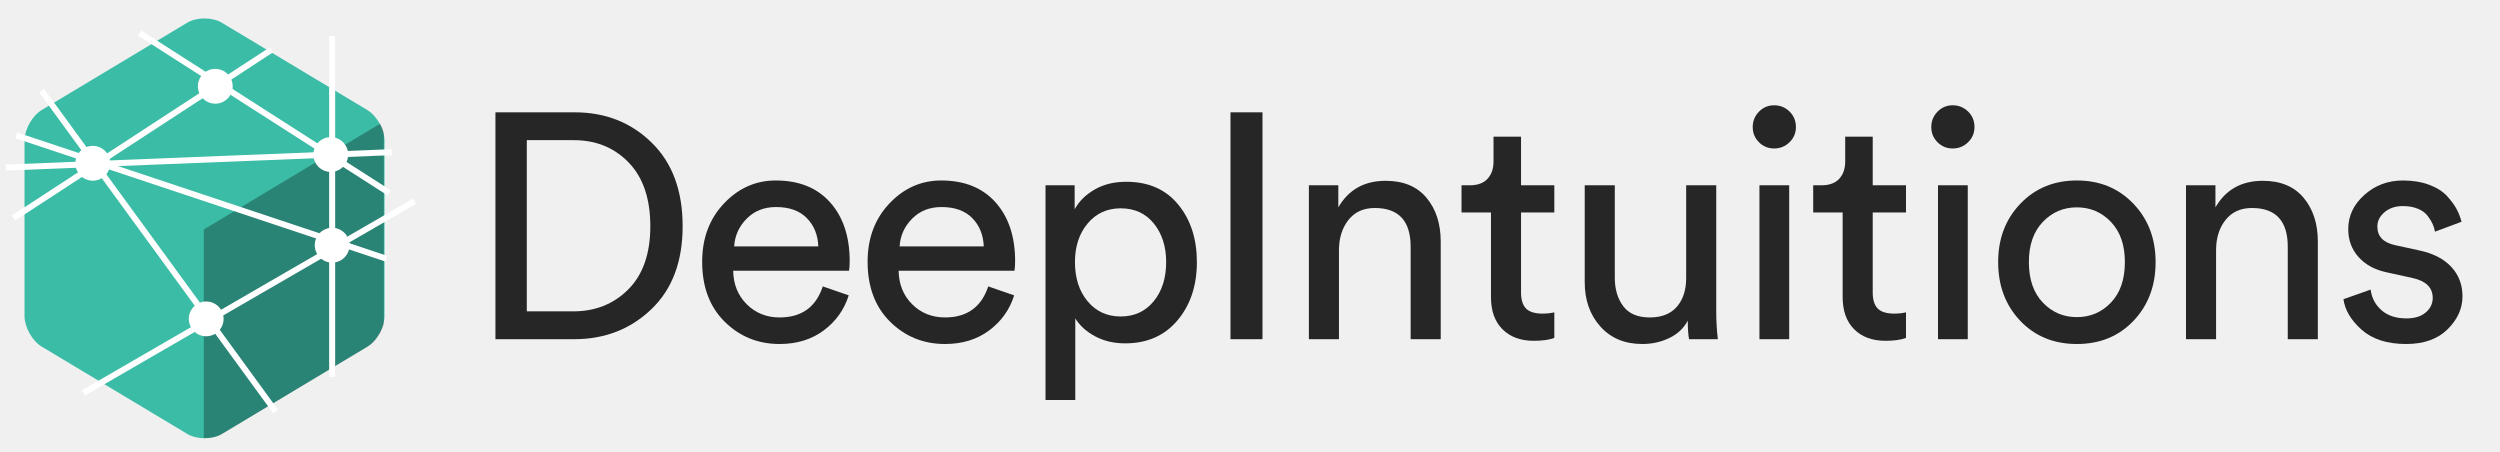
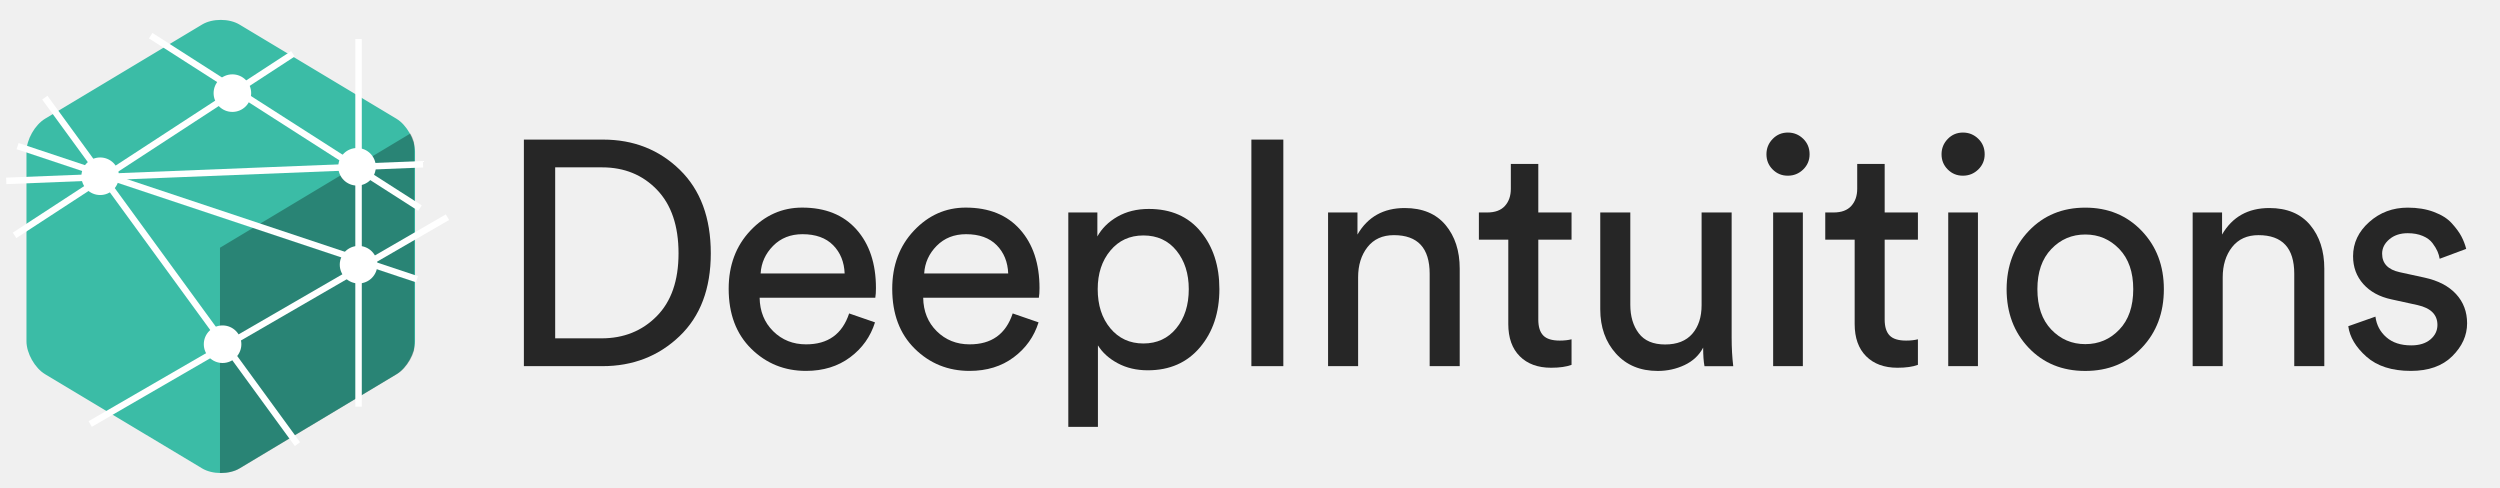
- <svg xmlns="http://www.w3.org/2000/svg" xmlns:xlink="http://www.w3.org/1999/xlink" version="1.1" id="Layer_1" x="0px" y="0px" viewBox="0 0 625 113" style="enable-background:new 0 0 625 113;" xml:space="preserve">
+ <svg xmlns="http://www.w3.org/2000/svg" xmlns:xlink="http://www.w3.org/1999/xlink" version="1.1" id="Layer_1" x="0px" y="0px" viewBox="0 0 579 113" style="enable-background:new 0 0 579 113;" xml:space="preserve">
  <style type="text/css">
- 	.st0{enable-background:new    ;}
- 	.st1{fill:#262626;}
- 	.st2{fill:#3BBCA6;}
- 	.st3{opacity:0.3;clip-path:url(#SVGID_2_);}
- 	.st4{fill:#FFFFFF;}
- 	.st5{fill:none;stroke:#FFFFFF;stroke-width:1.5;stroke-miterlimit:10;}
+ 	.st0{fill:#262626;}
+ 	.st1{fill:#3BBCA6;}
+ 	.st2{opacity:0.3;clip-path:url(#SVGID_2_);}
+ 	.st3{fill:#FFFFFF;}
+ 	.st4{fill:#FFFFFF;stroke:#FFFFFF;stroke-width:1.5;stroke-miterlimit:10;}
</style>
-   <g class="st0">
-     <path class="st1" d="M143.54,84.8h-19.68V28.08h19.84c7.63,0,14.03,2.52,19.2,7.56c5.17,5.04,7.76,12.01,7.76,20.92   c0,8.85-2.61,15.77-7.84,20.76C157.6,82.31,151.17,84.8,143.54,84.8z M131.7,77.84h11.6c5.55,0,10.15-1.84,13.8-5.52   c3.65-3.68,5.48-8.93,5.48-15.76c0-6.88-1.8-12.19-5.4-15.92c-3.6-3.73-8.17-5.6-13.72-5.6H131.7V77.84z" />
-     <path class="st1" d="M205.7,71.6l6.48,2.24c-1.12,3.57-3.2,6.49-6.24,8.76c-3.04,2.27-6.72,3.4-11.04,3.4   c-5.39,0-9.96-1.85-13.72-5.56c-3.76-3.71-5.64-8.71-5.64-15c0-5.87,1.81-10.72,5.44-14.56c3.63-3.84,7.95-5.76,12.96-5.76   c5.81,0,10.35,1.83,13.6,5.48c3.25,3.65,4.88,8.55,4.88,14.68c0,0.96-0.05,1.76-0.16,2.4H183.3c0.05,3.41,1.19,6.21,3.4,8.4   c2.21,2.19,4.95,3.28,8.2,3.28C200.4,79.36,204,76.77,205.7,71.6z M183.54,61.6h21.04c-0.11-2.88-1.07-5.24-2.88-7.08   c-1.81-1.84-4.37-2.76-7.68-2.76c-2.99,0-5.44,0.97-7.36,2.92C184.74,56.63,183.7,58.93,183.54,61.6z" />
-     <path class="st1" d="M247.06,71.6l6.48,2.24c-1.12,3.57-3.2,6.49-6.24,8.76c-3.04,2.27-6.72,3.4-11.04,3.4   c-5.39,0-9.96-1.85-13.72-5.56c-3.76-3.71-5.64-8.71-5.64-15c0-5.87,1.81-10.72,5.44-14.56c3.63-3.84,7.95-5.76,12.96-5.76   c5.81,0,10.35,1.83,13.6,5.48c3.25,3.65,4.88,8.55,4.88,14.68c0,0.96-0.05,1.76-0.16,2.4h-28.96c0.05,3.41,1.19,6.21,3.4,8.4   c2.21,2.19,4.95,3.28,8.2,3.28C241.75,79.36,245.35,76.77,247.06,71.6z M224.9,61.6h21.04c-0.11-2.88-1.07-5.24-2.88-7.08   c-1.81-1.84-4.37-2.76-7.68-2.76c-2.99,0-5.44,0.97-7.36,2.92C226.1,56.63,225.06,58.93,224.9,61.6z" />
-     <path class="st1" d="M268.82,100h-7.44V46.32h7.28v6c1.12-2.03,2.8-3.68,5.04-4.96c2.24-1.28,4.85-1.92,7.84-1.92   c5.55,0,9.88,1.89,13,5.68c3.12,3.79,4.68,8.59,4.68,14.4c0,5.87-1.61,10.72-4.84,14.56c-3.23,3.84-7.59,5.76-13.08,5.76   c-2.83,0-5.33-0.59-7.52-1.76c-2.19-1.17-3.84-2.67-4.96-4.48V100z M291.54,65.52c0-3.89-1.03-7.11-3.08-9.64   c-2.05-2.53-4.81-3.8-8.28-3.8c-3.41,0-6.17,1.27-8.28,3.8c-2.11,2.53-3.16,5.75-3.16,9.64c0,4,1.05,7.27,3.16,9.8   c2.11,2.53,4.87,3.8,8.28,3.8c3.41,0,6.16-1.27,8.24-3.8C290.5,72.79,291.54,69.52,291.54,65.52z" />
-     <path class="st1" d="M315.62,84.8h-8V28.08h8V84.8z" />
-     <path class="st1" d="M334.74,62.56V84.8h-7.52V46.32h7.36v5.52c2.56-4.43,6.51-6.64,11.84-6.64c4.43,0,7.83,1.41,10.2,4.24   c2.37,2.83,3.56,6.48,3.56,10.96v24.4h-7.52V61.68c0-6.45-2.99-9.68-8.96-9.68c-2.83,0-5.03,1-6.6,3S334.74,59.52,334.74,62.56z" />
-     <path class="st1" d="M380.26,34.16v12.16h8.32v6.8h-8.32v20c0,1.81,0.41,3.15,1.24,4c0.83,0.85,2.2,1.28,4.12,1.28   c1.12,0,2.11-0.11,2.96-0.32v6.4c-1.28,0.48-2.99,0.72-5.12,0.72c-3.31,0-5.92-0.96-7.84-2.88c-1.92-1.92-2.88-4.61-2.88-8.08   V53.12h-7.36v-6.8h2.08c1.97,0,3.45-0.55,4.44-1.64c0.99-1.09,1.48-2.52,1.48-4.28v-6.24H380.26z" />
-     <path class="st1" d="M421.94,80.16c-1.01,1.92-2.56,3.37-4.64,4.36S412.98,86,410.58,86c-4.37,0-7.87-1.45-10.48-4.36   c-2.61-2.91-3.92-6.6-3.92-11.08V46.32h7.52v23.12c0,2.88,0.71,5.25,2.12,7.12c1.41,1.87,3.61,2.8,6.6,2.8   c2.99,0,5.25-0.89,6.8-2.68c1.55-1.79,2.32-4.17,2.32-7.16v-23.2h7.52v31.36c0,2.51,0.13,4.88,0.4,7.12h-7.2   C422.05,83.63,421.94,82.08,421.94,80.16z" />
-     <path class="st1" d="M439.74,35.56c-1.04-1.04-1.56-2.31-1.56-3.8c0-1.49,0.52-2.77,1.56-3.84c1.04-1.07,2.31-1.6,3.8-1.6   c1.49,0,2.77,0.52,3.84,1.56c1.07,1.04,1.6,2.33,1.6,3.88c0,1.49-0.53,2.76-1.6,3.8c-1.07,1.04-2.35,1.56-3.84,1.56   C442.05,37.12,440.78,36.6,439.74,35.56z M447.3,84.8h-7.44V46.32h7.44V84.8z" />
-     <path class="st1" d="M468.18,34.16v12.16h8.32v6.8h-8.32v20c0,1.81,0.41,3.15,1.24,4c0.83,0.85,2.2,1.28,4.12,1.28   c1.12,0,2.11-0.11,2.96-0.32v6.4c-1.28,0.48-2.99,0.72-5.12,0.72c-3.31,0-5.92-0.96-7.84-2.88c-1.92-1.92-2.88-4.61-2.88-8.08   V53.12h-7.36v-6.8h2.08c1.97,0,3.45-0.55,4.44-1.64c0.99-1.09,1.48-2.52,1.48-4.28v-6.24H468.18z" />
-     <path class="st1" d="M484.38,35.56c-1.04-1.04-1.56-2.31-1.56-3.8c0-1.49,0.52-2.77,1.56-3.84c1.04-1.07,2.31-1.6,3.8-1.6   c1.49,0,2.77,0.52,3.84,1.56c1.07,1.04,1.6,2.33,1.6,3.88c0,1.49-0.53,2.76-1.6,3.8c-1.07,1.04-2.35,1.56-3.84,1.56   C486.68,37.12,485.42,36.6,484.38,35.56z M491.94,84.8h-7.44V46.32h7.44V84.8z" />
-     <path class="st1" d="M505.1,50.92c3.71-3.87,8.41-5.8,14.12-5.8c5.71,0,10.41,1.93,14.12,5.8c3.71,3.87,5.56,8.73,5.56,14.6   c0,5.92-1.84,10.81-5.52,14.68c-3.68,3.87-8.4,5.8-14.16,5.8s-10.48-1.93-14.16-5.8c-3.68-3.87-5.52-8.76-5.52-14.68   C499.54,59.65,501.39,54.79,505.1,50.92z M510.7,75.64c2.32,2.43,5.16,3.64,8.52,3.64s6.2-1.21,8.52-3.64   c2.32-2.43,3.48-5.8,3.48-10.12c0-4.27-1.16-7.61-3.48-10.04c-2.32-2.43-5.16-3.64-8.52-3.64s-6.2,1.21-8.52,3.64   c-2.32,2.43-3.48,5.77-3.48,10.04C507.22,69.84,508.38,73.21,510.7,75.64z" />
-     <path class="st1" d="M554.02,62.56V84.8h-7.52V46.32h7.36v5.52c2.56-4.43,6.51-6.64,11.84-6.64c4.43,0,7.83,1.41,10.2,4.24   c2.37,2.83,3.56,6.48,3.56,10.96v24.4h-7.52V61.68c0-6.45-2.99-9.68-8.96-9.68c-2.83,0-5.03,1-6.6,3   C554.8,57,554.02,59.52,554.02,62.56z" />
-     <path class="st1" d="M585.86,74.8l6.8-2.4c0.27,2.08,1.17,3.8,2.72,5.16c1.55,1.36,3.63,2.04,6.24,2.04c2.03,0,3.63-0.49,4.8-1.48   c1.17-0.99,1.76-2.2,1.76-3.64c0-2.56-1.65-4.21-4.96-4.96l-6.56-1.44c-2.99-0.64-5.33-1.92-7.04-3.84   c-1.71-1.92-2.56-4.24-2.56-6.96c0-3.31,1.35-6.16,4.04-8.56c2.69-2.4,5.91-3.6,9.64-3.6c2.45,0,4.64,0.36,6.56,1.08   c1.92,0.72,3.41,1.67,4.48,2.84c1.07,1.17,1.87,2.27,2.4,3.28c0.53,1.01,0.93,2.05,1.2,3.12l-6.64,2.48   c-0.11-0.64-0.29-1.27-0.56-1.88c-0.27-0.61-0.68-1.29-1.24-2.04c-0.56-0.75-1.37-1.35-2.44-1.8c-1.07-0.45-2.32-0.68-3.76-0.68   c-1.87,0-3.4,0.51-4.6,1.52c-1.2,1.01-1.8,2.21-1.8,3.6c0,2.45,1.47,4,4.4,4.64l6.24,1.36c3.41,0.75,6.04,2.12,7.88,4.12   s2.76,4.44,2.76,7.32c0,3.04-1.24,5.79-3.72,8.24c-2.48,2.45-5.93,3.68-10.36,3.68c-4.75,0-8.45-1.19-11.12-3.56   C587.75,80.07,586.23,77.52,585.86,74.8z" />
+   <g>
+     <path class="st0" d="M139.53,84.8h-18.2V32.33h18.35c7.05,0,12.97,2.33,17.76,6.99c4.78,4.66,7.18,11.11,7.18,19.35   c0,8.19-2.42,14.59-7.25,19.2C152.53,82.49,146.58,84.8,139.53,84.8z M128.58,78.36h10.73c5.13,0,9.39-1.7,12.77-5.11   c3.38-3.4,5.07-8.26,5.07-14.58c0-6.36-1.67-11.27-5-14.73c-3.33-3.45-7.56-5.18-12.69-5.18h-10.88V78.36z" />
+     <path class="st0" d="M196.66,72.59l5.99,2.07c-1.04,3.31-2.96,6.01-5.77,8.1s-6.22,3.14-10.21,3.14c-4.98,0-9.21-1.71-12.69-5.14   c-3.48-3.43-5.22-8.05-5.22-13.88c0-5.43,1.68-9.92,5.03-13.47c3.35-3.55,7.35-5.33,11.99-5.33c5.38,0,9.57,1.69,12.58,5.07   c3.01,3.38,4.51,7.91,4.51,13.58c0,0.89-0.05,1.63-0.15,2.22h-26.79c0.05,3.16,1.1,5.75,3.15,7.77c2.05,2.02,4.58,3.03,7.58,3.03   C191.75,79.77,195.08,77.38,196.66,72.59z M176.16,63.34h19.46c-0.1-2.66-0.99-4.85-2.66-6.55c-1.68-1.7-4.05-2.55-7.1-2.55   c-2.76,0-5.03,0.9-6.81,2.7C177.27,58.74,176.31,60.87,176.16,63.34z" />
+     <path class="st0" d="M234.54,72.59l5.99,2.07c-1.04,3.31-2.96,6.01-5.77,8.1c-2.81,2.1-6.22,3.14-10.21,3.14   c-4.98,0-9.21-1.71-12.69-5.14c-3.48-3.43-5.22-8.05-5.22-13.88c0-5.43,1.68-9.92,5.03-13.47c3.35-3.55,7.35-5.33,11.99-5.33   c5.38,0,9.57,1.69,12.58,5.07c3.01,3.38,4.51,7.91,4.51,13.58c0,0.89-0.05,1.63-0.15,2.22h-26.79c0.05,3.16,1.1,5.75,3.15,7.77   c2.05,2.02,4.58,3.03,7.58,3.03C229.63,79.77,232.96,77.38,234.54,72.59z M214.04,63.34h19.46c-0.1-2.66-0.99-4.85-2.66-6.55   c-1.68-1.7-4.05-2.55-7.1-2.55c-2.76,0-5.03,0.9-6.81,2.7C215.15,58.74,214.19,60.87,214.04,63.34z" />
+     <path class="st0" d="M254.3,98.86h-6.88V49.21h6.73v5.55c1.04-1.87,2.59-3.4,4.66-4.59c2.07-1.18,4.49-1.78,7.25-1.78   c5.13,0,9.14,1.75,12.02,5.25c2.89,3.5,4.33,7.94,4.33,13.32c0,5.43-1.49,9.92-4.48,13.47c-2.99,3.55-7.02,5.33-12.1,5.33   c-2.62,0-4.93-0.54-6.96-1.63c-2.02-1.08-3.55-2.47-4.59-4.14V98.86z M275.32,66.97c0-3.6-0.95-6.57-2.85-8.92   c-1.9-2.34-4.45-3.52-7.66-3.52c-3.16,0-5.71,1.17-7.66,3.52c-1.95,2.34-2.92,5.32-2.92,8.92c0,3.7,0.97,6.72,2.92,9.06   c1.95,2.34,4.5,3.52,7.66,3.52s5.7-1.17,7.62-3.52C274.35,73.69,275.32,70.67,275.32,66.97z" />
+     <path class="st0" d="M297.22,84.8h-7.4V32.33h7.4V84.8z" />
+     <path class="st0" d="M314.54,64.23V84.8h-6.96V49.21h6.81v5.11c2.37-4.09,6.02-6.14,10.95-6.14c4.09,0,7.24,1.31,9.44,3.92   c2.19,2.62,3.29,5.99,3.29,10.14V84.8h-6.96V63.41c0-5.97-2.76-8.95-8.29-8.95c-2.62,0-4.65,0.92-6.11,2.77   C315.26,59.08,314.54,61.42,314.54,64.23z" />
+     <path class="st0" d="M356.27,37.96v11.25h7.7v6.29h-7.7V74c0,1.68,0.38,2.91,1.15,3.7c0.76,0.79,2.04,1.18,3.81,1.18   c1.04,0,1.95-0.1,2.74-0.3v5.92c-1.18,0.44-2.76,0.67-4.74,0.67c-3.06,0-5.48-0.89-7.25-2.66c-1.78-1.78-2.66-4.27-2.66-7.47V55.5   h-6.81v-6.29h1.92c1.82,0,3.19-0.5,4.11-1.52c0.91-1.01,1.37-2.33,1.37-3.96v-5.77H356.27z" />
+     <path class="st0" d="M394.45,80.51c-0.94,1.78-2.37,3.12-4.29,4.03c-1.92,0.91-4,1.37-6.22,1.37c-4.05,0-7.28-1.34-9.69-4.03   c-2.42-2.69-3.63-6.11-3.63-10.25V49.21h6.96v21.39c0,2.66,0.65,4.86,1.96,6.59c1.31,1.73,3.34,2.59,6.11,2.59   c2.76,0,4.86-0.83,6.29-2.48c1.43-1.65,2.15-3.86,2.15-6.62V49.21h6.96v29.01c0,2.32,0.12,4.51,0.37,6.59h-6.66   C394.55,83.71,394.45,82.28,394.45,80.51z" />
+     <path class="st0" d="M410.55,39.25c-0.96-0.96-1.44-2.13-1.44-3.52c0-1.38,0.48-2.56,1.44-3.55c0.96-0.99,2.13-1.48,3.52-1.48   c1.38,0,2.56,0.48,3.55,1.44c0.99,0.96,1.48,2.16,1.48,3.59c0,1.38-0.49,2.55-1.48,3.52c-0.99,0.96-2.17,1.44-3.55,1.44   C412.68,40.7,411.51,40.21,410.55,39.25z M417.54,84.8h-6.88V49.21h6.88V84.8z" />
+     <path class="st0" d="M436.49,37.96v11.25h7.7v6.29h-7.7V74c0,1.68,0.38,2.91,1.15,3.7c0.76,0.79,2.04,1.18,3.81,1.18   c1.04,0,1.95-0.1,2.74-0.3v5.92c-1.18,0.44-2.76,0.67-4.74,0.67c-3.06,0-5.48-0.89-7.25-2.66c-1.78-1.78-2.66-4.27-2.66-7.47V55.5   h-6.81v-6.29h1.92c1.82,0,3.19-0.5,4.11-1.52c0.91-1.01,1.37-2.33,1.37-3.96v-5.77H436.49z" />
+     <path class="st0" d="M451.1,39.25c-0.96-0.96-1.44-2.13-1.44-3.52c0-1.38,0.48-2.56,1.44-3.55c0.96-0.99,2.13-1.48,3.52-1.48   c1.38,0,2.56,0.48,3.55,1.44c0.99,0.96,1.48,2.16,1.48,3.59c0,1.38-0.49,2.55-1.48,3.52c-0.99,0.96-2.17,1.44-3.55,1.44   C453.23,40.7,452.06,40.21,451.1,39.25z M458.09,84.8h-6.88V49.21h6.88V84.8z" />
+     <path class="st0" d="M469.89,53.46c3.43-3.58,7.78-5.37,13.06-5.37c5.28,0,9.63,1.79,13.06,5.37c3.43,3.58,5.14,8.08,5.14,13.51   c0,5.48-1.7,10-5.11,13.58c-3.4,3.58-7.77,5.36-13.1,5.36s-9.69-1.79-13.1-5.36c-3.4-3.58-5.11-8.1-5.11-13.58   C464.75,61.54,466.47,57.04,469.89,53.46z M475.08,76.33c2.15,2.25,4.77,3.37,7.88,3.37s5.74-1.12,7.88-3.37   c2.15-2.24,3.22-5.36,3.22-9.36c0-3.95-1.07-7.04-3.22-9.29c-2.15-2.24-4.77-3.37-7.88-3.37s-5.74,1.12-7.88,3.37   c-2.15,2.25-3.22,5.34-3.22,9.29C471.86,70.96,472.93,74.08,475.08,76.33z" />
+     <path class="st0" d="M514.78,64.23V84.8h-6.96V49.21h6.81v5.11c2.37-4.09,6.02-6.14,10.95-6.14c4.09,0,7.24,1.31,9.44,3.92   c2.19,2.62,3.29,5.99,3.29,10.14V84.8h-6.96V63.41c0-5.97-2.76-8.95-8.29-8.95c-2.62,0-4.65,0.92-6.11,2.77   C515.5,59.08,514.78,61.42,514.78,64.23z" />
+     <path class="st0" d="M543.86,75.55l6.29-2.22c0.25,1.92,1.08,3.52,2.52,4.77c1.43,1.26,3.35,1.89,5.77,1.89   c1.87,0,3.35-0.46,4.44-1.37c1.08-0.91,1.63-2.03,1.63-3.37c0-2.37-1.53-3.9-4.59-4.59l-6.07-1.33c-2.76-0.59-4.93-1.78-6.51-3.55   c-1.58-1.78-2.37-3.92-2.37-6.44c0-3.06,1.25-5.7,3.74-7.92s5.46-3.33,8.92-3.33c2.27,0,4.29,0.33,6.07,1   c1.78,0.67,3.16,1.54,4.14,2.63c0.99,1.09,1.73,2.1,2.22,3.03c0.49,0.94,0.86,1.9,1.11,2.89l-6.14,2.29   c-0.1-0.59-0.27-1.17-0.52-1.74c-0.25-0.57-0.63-1.2-1.15-1.89c-0.52-0.69-1.27-1.25-2.26-1.66c-0.99-0.42-2.15-0.63-3.48-0.63   c-1.73,0-3.14,0.47-4.25,1.41c-1.11,0.94-1.67,2.05-1.67,3.33c0,2.27,1.36,3.7,4.07,4.29l5.77,1.26c3.16,0.69,5.59,1.96,7.29,3.81   c1.7,1.85,2.55,4.11,2.55,6.77c0,2.81-1.15,5.35-3.44,7.62c-2.29,2.27-5.49,3.4-9.58,3.4c-4.39,0-7.82-1.1-10.29-3.29   C545.61,80.42,544.2,78.07,543.86,75.55z" />
  </g>
  <g>
    <g>
-       <path class="st2" d="M55.45,5.68c-2.38-1.43-6.27-1.43-8.64,0L10.45,27.49c-2.38,1.43-4.32,4.86-4.32,7.63v43.92    c0,2.77,1.94,6.21,4.32,7.63l36.36,21.81c2.38,1.43,6.27,1.43,8.64,0l36.35-21.8c2.38-1.43,4.32-4.86,4.32-7.63V35.12    c0-2.77-1.94-6.21-4.32-7.63L55.45,5.68z" />
+       <path class="st1" d="M55.45,5.68c-2.38-1.43-6.27-1.43-8.64,0L10.45,27.49c-2.38,1.43-4.32,4.86-4.32,7.63v43.92    c0,2.77,1.94,6.21,4.32,7.63l36.36,21.81c2.38,1.43,6.27,1.43,8.64,0L91.8,86.68c2.38-1.43,4.32-4.86,4.32-7.63V35.12    c0-2.77-1.94-6.21-4.32-7.63L55.45,5.68z" />
    </g>
    <g>
-       <g>
-         <defs>
-           <polygon id="SVGID_1_" points="50.95,57.37 50.95,111.37 95.95,84.37 95.95,30.37     " />
-         </defs>
-         <clipPath id="SVGID_2_">
-           <use xlink:href="#SVGID_1_" style="overflow:visible;" />
-         </clipPath>
-         <g class="st3">
-           <path d="M55.56,5.66c-2.38-1.43-6.27-1.43-8.64,0L10.56,27.48c-2.38,1.43-4.32,4.86-4.32,7.63v43.92c0,2.77,1.94,6.21,4.32,7.63      l36.36,21.81c2.38,1.43,6.27,1.43,8.64,0l36.36-21.81c2.38-1.43,4.32-4.86,4.32-7.63V35.11c0-2.77-1.94-6.21-4.32-7.63      L55.56,5.66z" />
-         </g>
+       <defs>
+         <polygon id="SVGID_1_" points="50.95,57.37 50.95,111.37 95.95,84.37 95.95,30.37    " />
+       </defs>
+       <clipPath id="SVGID_2_">
+         <use xlink:href="#SVGID_1_" style="overflow:visible;" />
+       </clipPath>
+       <g class="st2">
+         <path d="M55.56,5.66c-2.38-1.43-6.27-1.43-8.64,0L10.56,27.48c-2.38,1.43-4.32,4.86-4.32,7.63v43.92c0,2.77,1.94,6.21,4.32,7.63     l36.36,21.81c2.38,1.43,6.27,1.43,8.64,0l36.36-21.81c2.38-1.43,4.32-4.86,4.32-7.63V35.11c0-2.77-1.94-6.21-4.32-7.63     L55.56,5.66z" />
      </g>
    </g>
-     <circle class="st4" cx="23.2" cy="40.82" r="4.35" />
-     <circle class="st4" cx="53.82" cy="21.57" r="4.35" />
-     <circle class="st4" cx="82.69" cy="38.63" r="4.35" />
-     <circle class="st4" cx="83.04" cy="61.3" r="4.35" />
-     <circle class="st4" cx="51.55" cy="79.72" r="4.35" />
-     <line class="st5" x1="34.9" y1="8.26" x2="97.27" y2="48.2" />
-     <line class="st5" x1="67.84" y1="12.46" x2="3.37" y2="54.51" />
-     <line class="st5" x1="10.38" y1="22.62" x2="68.89" y2="102.86" />
-     <line class="st5" x1="20.89" y1="98.2" x2="103.63" y2="50.3" />
-     <line class="st5" x1="83.04" y1="9.04" x2="83.04" y2="94.19" />
-     <line class="st5" x1="4.07" y1="33.84" x2="96.57" y2="64.67" />
-     <line class="st5" x1="1.45" y1="41.89" x2="97.97" y2="38.04" />
+     <circle class="st3" cx="23.2" cy="40.82" r="4.35" />
+     <circle class="st3" cx="53.82" cy="21.57" r="4.35" />
+     <circle class="st3" cx="82.69" cy="38.63" r="4.35" />
+     <circle class="st3" cx="83.04" cy="61.3" r="4.35" />
+     <circle class="st3" cx="51.55" cy="79.72" r="4.35" />
+     <line class="st4" x1="34.9" y1="8.26" x2="97.27" y2="48.2" />
+     <line class="st4" x1="67.84" y1="12.46" x2="3.37" y2="54.51" />
+     <line class="st4" x1="10.38" y1="22.62" x2="68.89" y2="102.86" />
+     <line class="st4" x1="20.89" y1="98.2" x2="103.63" y2="50.3" />
+     <line class="st4" x1="83.04" y1="9.04" x2="83.04" y2="94.19" />
+     <line class="st4" x1="4.07" y1="33.84" x2="96.57" y2="64.67" />
+     <line class="st4" x1="1.45" y1="41.89" x2="97.97" y2="38.04" />
  </g>
</svg>
